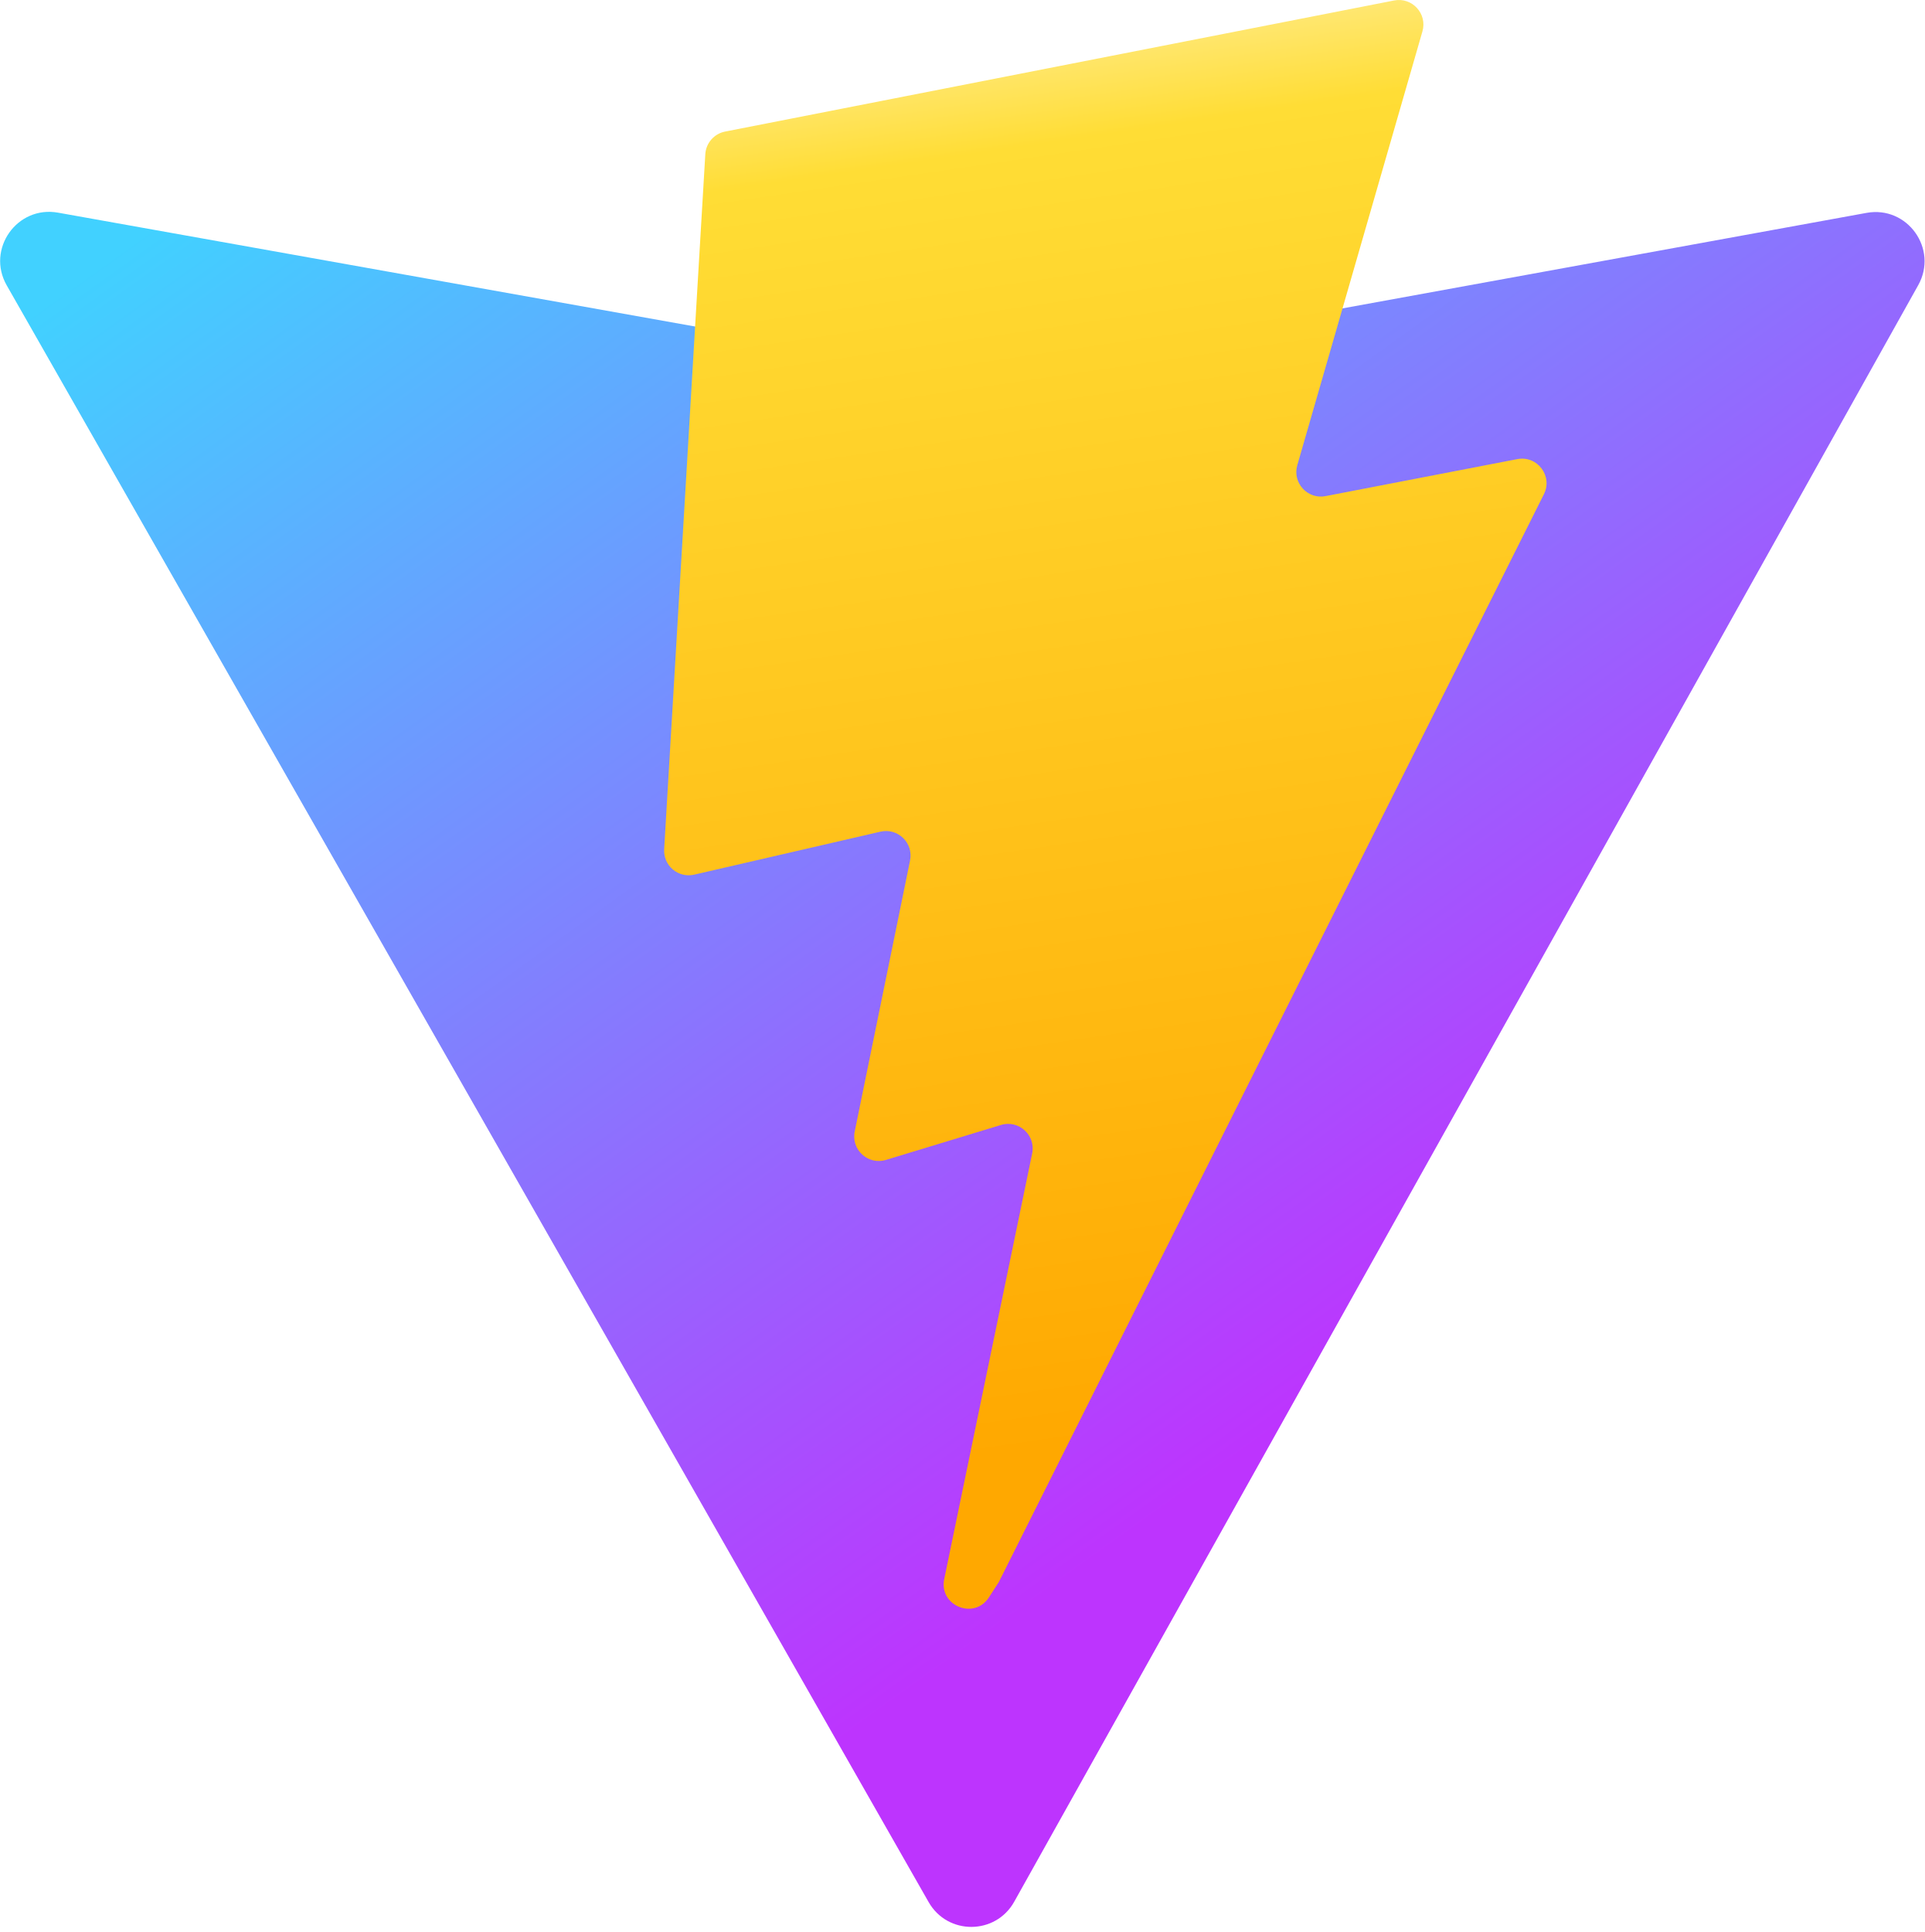
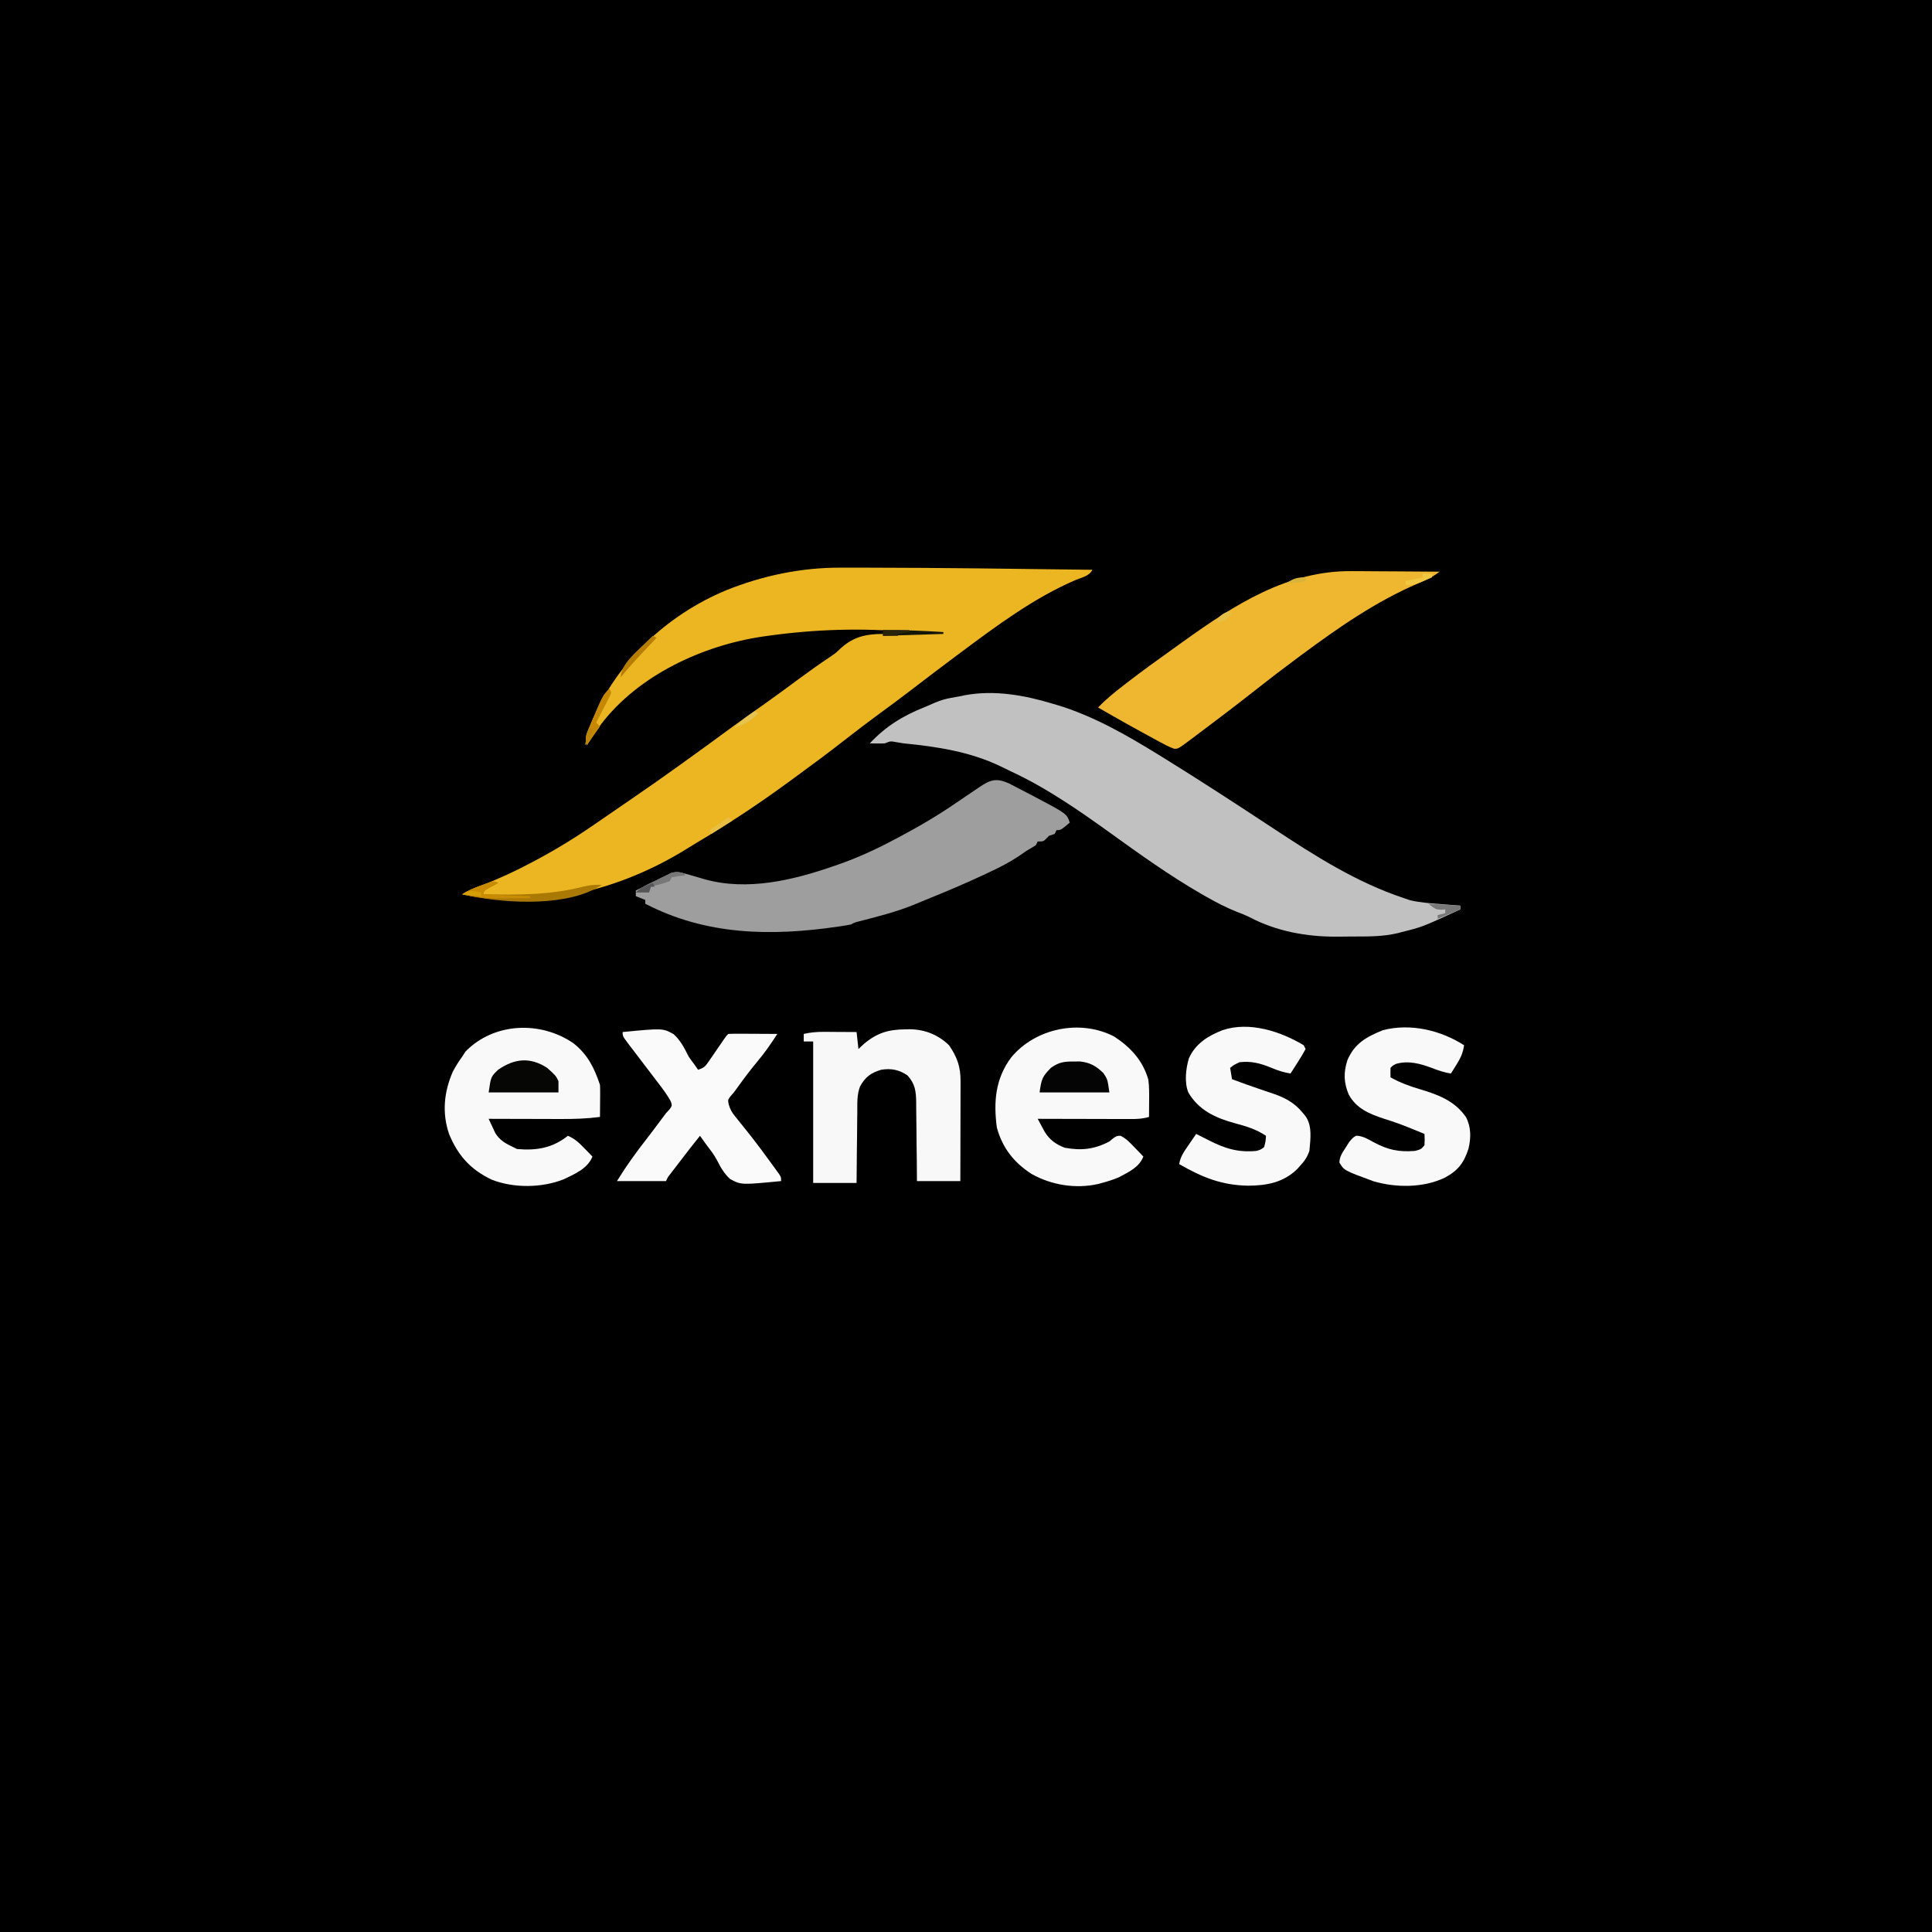
- <svg xmlns="http://www.w3.org/2000/svg" aria-hidden="true" role="img" class="iconify iconify--logos" width="31.88" height="32" preserveAspectRatio="xMidYMid meet" viewBox="0 0 256 257">
-   <defs>
-     <linearGradient id="IconifyId1813088fe1fbc01fb466" x1="-.828%" x2="57.636%" y1="7.652%" y2="78.411%">
-       <stop offset="0%" stop-color="#41D1FF" />
-       <stop offset="100%" stop-color="#BD34FE" />
-     </linearGradient>
-     <linearGradient id="IconifyId1813088fe1fbc01fb467" x1="43.376%" x2="50.316%" y1="2.242%" y2="89.03%">
-       <stop offset="0%" stop-color="#FFEA83" />
-       <stop offset="8.333%" stop-color="#FFDD35" />
-       <stop offset="100%" stop-color="#FFA800" />
-     </linearGradient>
-   </defs>
-   <path fill="url(#IconifyId1813088fe1fbc01fb466)" d="M255.153 37.938L134.897 252.976c-2.483 4.44-8.862 4.466-11.382.048L.875 37.958c-2.746-4.814 1.371-10.646 6.827-9.67l120.385 21.517a6.537 6.537 0 0 0 2.322-.004l117.867-21.483c5.438-.991 9.574 4.796 6.877 9.62Z" />
-   <path fill="url(#IconifyId1813088fe1fbc01fb467)" d="M185.432.063L96.44 17.501a3.268 3.268 0 0 0-2.634 3.014l-5.474 92.456a3.268 3.268 0 0 0 3.997 3.378l24.777-5.718c2.318-.535 4.413 1.507 3.936 3.838l-7.361 36.047c-.495 2.426 1.782 4.5 4.151 3.78l15.304-4.649c2.372-.72 4.652 1.36 4.15 3.788l-11.698 56.621c-.732 3.542 3.979 5.473 5.943 2.437l1.313-2.028l72.516-144.72c1.215-2.423-.88-5.186-3.54-4.672l-25.505 4.922c-2.396.462-4.435-1.77-3.759-4.114l16.646-57.705c.677-2.35-1.37-4.583-3.769-4.113Z" />
+ <svg xmlns="http://www.w3.org/2000/svg" version="1.1" width="1024" height="1024">
+   <path d="M0 0 C337.92 0 675.84 0 1024 0 C1024 337.92 1024 675.84 1024 1024 C686.08 1024 348.16 1024 0 1024 C0 686.08 0 348.16 0 0 Z " fill="#010000" transform="translate(0,0)" />
+   <path d="M0 0 C0.919 -0.001 1.837 -0.003 2.784 -0.004 C5.887 -0.006 8.99 0.001 12.094 0.008 C13.179 0.009 14.263 0.01 15.381 0.01 C54.786 0.047 94.192 0.644 133.594 1.133 C131.924 4.472 128.1 5.139 124.781 6.508 C102.549 16.049 82.899 30.751 63.594 45.133 C62.635 45.846 62.635 45.846 61.657 46.574 C53.439 52.695 45.285 58.896 37.158 65.138 C31.874 69.185 26.527 73.14 21.156 77.07 C14.888 81.659 8.706 86.339 2.594 91.133 C-6.595 98.333 -15.971 105.259 -25.406 112.133 C-26.18 112.699 -26.954 113.266 -27.752 113.849 C-43.464 125.343 -59.456 135.941 -76.227 145.833 C-77.989 146.884 -79.732 147.968 -81.469 149.062 C-116.455 170.825 -159.786 181.972 -200.406 173.133 C-196.873 170.777 -193.171 169.475 -189.219 168.008 C-180.292 164.605 -171.831 160.625 -163.406 156.133 C-162.679 155.747 -161.952 155.362 -161.203 154.964 C-150.513 149.262 -140.366 143.021 -130.406 136.133 C-129.098 135.236 -127.789 134.341 -126.48 133.445 C-123.125 131.148 -119.777 128.839 -116.431 126.528 C-114.401 125.129 -112.367 123.736 -110.332 122.344 C-101.613 116.378 -92.976 110.31 -84.406 104.133 C-83.358 103.378 -83.358 103.378 -82.289 102.609 C-74.447 96.965 -66.622 91.302 -58.844 85.57 C-52.964 81.239 -47.01 77.023 -41.032 72.831 C-34.69 68.367 -28.457 63.763 -22.227 59.145 C-16.683 55.045 -11.085 51.065 -5.348 47.238 C-2.347 45.182 -2.347 45.182 0.316 42.621 C9.035 34.809 17.161 35.024 28.323 35.164 C31.149 35.125 33.832 34.716 36.594 34.133 C11.52 31.857 -13.5 32.638 -38.406 36.133 C-39.216 36.245 -40.026 36.357 -40.86 36.473 C-72.634 41.087 -106.834 56.864 -126.715 82.843 C-129.393 86.532 -131.925 90.309 -134.406 94.133 C-135.735 90.147 -134.391 87.822 -132.844 84.133 C-132.566 83.46 -132.288 82.787 -132.001 82.094 C-118.508 50.073 -92.338 25.225 -60.381 11.925 C-41.143 4.204 -20.759 -0.05 0 0 Z " fill="#ECB522" transform="translate(445.4062,300.8672)" />
+   <path d="M0 0 C1.093 0.321 1.093 0.321 2.208 0.648 C21.361 6.396 39.062 16.547 56 27 C56.921 27.568 57.841 28.135 58.79 28.72 C78.47 40.886 97.833 53.519 117.15 66.25 C139.189 80.77 160.801 94.575 186 103 C187.659 103.565 187.659 103.565 189.352 104.141 C194.51 105.356 199.662 105.725 204.938 106.125 C206.003 106.211 207.068 106.298 208.166 106.387 C210.777 106.597 213.388 106.802 216 107 C216 107.66 216 108.32 216 109 C195.865 118.31 195.865 118.31 185 121 C184.364 121.175 183.728 121.35 183.073 121.531 C174.981 123.494 166.794 123.372 158.517 123.371 C155.967 123.375 153.419 123.411 150.869 123.449 C134.677 123.559 118.649 120.687 104.196 113.08 C101.964 111.982 99.72 111.096 97.395 110.219 C91.888 108.033 86.774 105.358 81.625 102.438 C80.652 101.887 79.679 101.336 78.676 100.768 C61.819 91.031 45.896 79.625 30.121 68.242 C13.495 56.298 -3.462 44.542 -22.075 35.901 C-23.99 35.005 -25.883 34.071 -27.777 33.133 C-43.89 25.377 -61.355 22.747 -79 21 C-80.249 20.799 -81.498 20.598 -82.785 20.391 C-86.011 19.766 -86.011 19.766 -89 21 C-90.394 21.067 -91.792 21.085 -93.188 21.062 C-95.075 21.032 -95.075 21.032 -97 21 C-88.453 11.883 -79.39 6.358 -67.896 1.771 C-66.023 1.009 -64.179 0.195 -62.332 -0.629 C-59.449 -1.815 -56.928 -2.585 -53.875 -3.125 C-52.665 -3.345 -52.665 -3.345 -51.43 -3.57 C-50.227 -3.783 -50.227 -3.783 -49 -4 C-48.224 -4.168 -47.447 -4.336 -46.647 -4.51 C-30.974 -7.412 -15.016 -4.548 0 0 Z " fill="#C1C1C2" transform="translate(558,373)" />
+   <path d="M0 0 C3.12 1.603 6.237 3.208 9.344 4.836 C10.451 5.411 11.558 5.986 12.699 6.578 C30.769 16.111 30.769 16.111 32.344 20.836 C27.594 24.836 27.594 24.836 25.344 24.836 C25.014 25.496 24.684 26.156 24.344 26.836 C23.354 27.166 22.364 27.496 21.344 27.836 C20.601 28.609 20.601 28.609 19.844 29.398 C18.344 30.836 18.344 30.836 15.344 30.836 C15.014 31.496 14.684 32.156 14.344 32.836 C12.696 33.866 11.023 34.857 9.344 35.836 C7.999 36.76 6.657 37.687 5.316 38.617 C0.349 41.937 -4.816 44.552 -10.219 47.086 C-11.206 47.553 -12.193 48.021 -13.21 48.502 C-23.388 53.268 -33.732 57.615 -44.152 61.821 C-46.202 62.652 -48.243 63.503 -50.281 64.359 C-59.775 68.241 -69.703 70.687 -79.616 73.251 C-81.698 73.78 -81.698 73.78 -83.656 74.836 C-85.033 75.11 -86.417 75.344 -87.805 75.555 C-88.639 75.682 -89.473 75.809 -90.332 75.94 C-125.754 81.134 -160.28 80.647 -192.656 63.836 C-192.656 63.176 -192.656 62.516 -192.656 61.836 C-194.306 61.176 -195.956 60.516 -197.656 59.836 C-197.656 58.846 -197.656 57.856 -197.656 56.836 C-194.271 55.126 -190.872 53.447 -187.469 51.773 C-186.509 51.288 -185.549 50.803 -184.561 50.303 C-183.629 49.848 -182.698 49.394 -181.738 48.926 C-180.885 48.502 -180.031 48.077 -179.152 47.64 C-176.185 46.684 -174.621 46.982 -171.656 47.836 C-170.542 48.145 -169.429 48.455 -168.281 48.773 C-165.865 49.482 -163.448 50.19 -161.031 50.898 C-138.464 57.167 -114.196 51.351 -92.656 43.836 C-92.002 43.612 -91.348 43.388 -90.674 43.157 C-80.218 39.543 -70.418 35.022 -60.656 29.836 C-59.861 29.417 -59.067 28.997 -58.248 28.565 C-47.618 22.93 -37.398 16.951 -27.503 10.109 C-24.157 7.802 -20.782 5.538 -17.406 3.273 C-16.774 2.843 -16.141 2.413 -15.489 1.97 C-9.627 -1.971 -6.534 -2.864 0 0 Z " fill="#9E9E9F" transform="translate(534.6562,415.1641)" />
+   <path d="M0 0 C1.348 0.006 2.695 0.01 4.043 0.013 C7.538 0.024 11.033 0.053 14.528 0.087 C18.115 0.118 21.702 0.131 25.289 0.146 C32.289 0.178 39.289 0.229 46.289 0.293 C42.754 3.065 39.104 4.771 34.977 6.48 C12.587 16.078 -7.203 29.836 -26.711 44.293 C-27.755 45.065 -27.755 45.065 -28.82 45.852 C-36.423 51.481 -43.935 57.215 -51.357 63.081 C-61.645 71.205 -72.105 79.108 -82.586 86.98 C-83.258 87.486 -83.93 87.991 -84.623 88.511 C-92.387 94.328 -92.387 94.328 -94.561 94.093 C-97.219 93.104 -99.616 91.853 -102.105 90.492 C-103.144 89.927 -104.182 89.362 -105.252 88.779 C-106.332 88.186 -107.411 87.592 -108.523 86.98 C-109.591 86.398 -110.659 85.816 -111.76 85.217 C-117.109 82.296 -122.433 79.34 -127.711 76.293 C-128.442 75.875 -129.173 75.458 -129.926 75.027 C-131.521 74.116 -133.116 73.204 -134.711 72.293 C-130.637 68.003 -126.205 64.4 -121.523 60.793 C-120.735 60.183 -119.946 59.573 -119.133 58.944 C-111.515 53.085 -103.754 47.436 -95.922 41.868 C-93.731 40.307 -91.547 38.736 -89.363 37.164 C-62.486 17.886 -34.176 -0.419 0 0 Z " fill="#EFB62F" transform="translate(716.7109,302.707)" />
+   <path d="M0 0 C7.502 5.945 11.016 13.049 14 22 C14.08 23.335 14.108 24.674 14.098 26.012 C14.093 27.148 14.093 27.148 14.088 28.307 C14.075 29.485 14.075 29.485 14.062 30.688 C14.058 31.485 14.053 32.282 14.049 33.104 C14.037 35.069 14.019 37.035 14 39 C7.022 39.916 0.217 40.132 -6.816 40.098 C-8.462 40.096 -8.462 40.096 -10.141 40.093 C-13.615 40.088 -17.089 40.075 -20.562 40.062 C-22.93 40.057 -25.298 40.053 -27.666 40.049 C-33.444 40.038 -39.222 40.021 -45 40 C-44.268 41.609 -43.518 43.211 -42.762 44.809 C-42.138 46.147 -42.138 46.147 -41.503 47.513 C-39.177 51.361 -35.978 53.112 -32 55 C-31.01 55.495 -31.01 55.495 -30 56 C-19.641 56.918 -11.241 55.522 -3 49 C0.681 50.536 2.988 52.782 5.75 55.625 C6.549 56.442 7.348 57.26 8.172 58.102 C8.775 58.728 9.378 59.355 10 60 C7.593 66.294 0.515 69.341 -5.293 72.082 C-16.938 76.655 -31.697 76.812 -43.352 72.262 C-54.576 66.915 -61.306 59.478 -66 48 C-69.799 36.82 -68.678 25.704 -64 15 C-62.516 12.177 -60.86 9.588 -59 7 C-58.443 6.134 -57.886 5.268 -57.312 4.375 C-42.17 -11.177 -17.371 -12.009 0 0 Z " fill="#FAF9FA" transform="translate(304,553)" />
+   <path d="M0 0 C8.689 5.709 15.163 12.649 18.09 22.883 C18.582 26.734 18.542 30.536 18.5 34.414 C18.495 35.202 18.491 35.991 18.486 36.803 C18.475 38.736 18.457 40.669 18.438 42.602 C15.205 43.564 12.3 43.723 8.935 43.715 C7.834 43.715 6.733 43.715 5.599 43.715 C4.416 43.71 3.234 43.705 2.016 43.699 C0.801 43.698 -0.415 43.696 -1.667 43.695 C-5.549 43.689 -9.431 43.677 -13.312 43.664 C-15.944 43.659 -18.576 43.654 -21.207 43.65 C-27.659 43.639 -34.111 43.623 -40.562 43.602 C-39.795 45.044 -39.02 46.482 -38.242 47.918 C-37.811 48.719 -37.381 49.52 -36.937 50.346 C-34.264 54.732 -31.11 56.976 -26.312 58.914 C-17.484 60.533 -10.583 59.809 -2.562 55.602 C-1.89 55.041 -1.217 54.48 -0.523 53.902 C1.438 52.602 1.438 52.602 3.359 52.598 C6.406 54.069 8.351 56.235 10.688 58.664 C11.58 59.583 12.472 60.502 13.391 61.449 C14.066 62.159 14.742 62.87 15.438 63.602 C13.215 69.381 7.632 71.771 2.438 74.602 C-0.518 75.838 -3.463 76.804 -6.562 77.602 C-7.181 77.773 -7.8 77.944 -8.437 78.121 C-20.415 80.831 -33.193 78.753 -43.75 72.852 C-53.089 66.859 -59.213 59.137 -62.211 48.246 C-64.038 34.5 -63.001 22.222 -54.5 10.922 C-41.725 -4.377 -18.09 -9.413 0 0 Z " fill="#F9F9FA" transform="translate(590.5625,549.3984)" />
+   <path d="M0 0 C0.764 -0.01 1.528 -0.02 2.316 -0.031 C10.154 0.09 17.192 2.931 22.875 8.438 C27.151 14.597 29.005 19.829 28.989 27.308 C28.988 29.079 28.988 29.079 28.988 30.886 C28.983 32.156 28.978 33.426 28.973 34.734 C28.971 36.038 28.97 37.342 28.968 38.686 C28.965 42.145 28.955 45.603 28.944 49.062 C28.933 52.595 28.929 56.128 28.924 59.66 C28.913 66.586 28.896 73.512 28.875 80.438 C21.285 80.438 13.695 80.438 5.875 80.438 C5.849 76.898 5.823 73.358 5.797 69.711 C5.758 66.275 5.713 62.84 5.667 59.405 C5.639 57.021 5.618 54.637 5.604 52.252 C5.583 48.821 5.536 45.392 5.484 41.961 C5.483 40.898 5.482 39.835 5.481 38.741 C5.361 32.684 4.96 29.026 0.875 24.438 C-3.574 21.404 -7.836 20.566 -13.125 21.438 C-18.525 23.087 -21.463 25.182 -24.26 30.229 C-25.975 34.608 -25.729 39.195 -25.734 43.84 C-25.751 44.918 -25.767 45.995 -25.784 47.106 C-25.833 50.529 -25.854 53.952 -25.875 57.375 C-25.903 59.704 -25.933 62.033 -25.965 64.361 C-26.042 70.054 -26.083 75.744 -26.125 81.438 C-33.715 81.438 -41.305 81.438 -49.125 81.438 C-49.125 56.688 -49.125 31.938 -49.125 6.438 C-50.775 6.438 -52.425 6.438 -54.125 6.438 C-54.125 5.117 -54.125 3.797 -54.125 2.438 C-50.551 1.619 -47.268 1.319 -43.605 1.34 C-42.584 1.343 -41.562 1.346 -40.51 1.35 C-39.455 1.358 -38.4 1.366 -37.312 1.375 C-36.238 1.38 -35.164 1.384 -34.057 1.389 C-31.413 1.4 -28.769 1.417 -26.125 1.438 C-25.795 4.407 -25.465 7.378 -25.125 10.438 C-24.156 9.53 -23.186 8.623 -22.188 7.688 C-15.082 1.762 -9.167 0.087 0 0 Z " fill="#F8F8F8" transform="translate(480.125,545.5625)" />
+   <path d="M0 0 C21.311 -2.058 21.311 -2.058 27.085 1.163 C30.73 4.493 32.815 8.63 35 13 C36.012 14.459 37.047 15.902 38.125 17.312 C39.053 18.643 39.053 18.643 40 20 C43.441 18.853 43.893 18.119 45.883 15.219 C46.41 14.459 46.937 13.7 47.48 12.918 C48.295 11.721 48.295 11.721 49.125 10.5 C50.21 8.927 51.296 7.354 52.383 5.781 C52.861 5.081 53.34 4.38 53.833 3.658 C55 2 55 2 56 1 C57.927 0.913 59.857 0.893 61.785 0.902 C62.955 0.906 64.125 0.909 65.33 0.912 C66.562 0.92 67.793 0.929 69.062 0.938 C70.916 0.944 70.916 0.944 72.807 0.951 C75.871 0.963 78.936 0.979 82 1 C78.751 5.991 75.484 10.827 71.625 15.375 C67.79 19.981 64.214 24.717 60.727 29.59 C59 32 59 32 57.211 34.004 C55.751 35.955 55.751 35.955 56.255 38.388 C57.036 41.127 57.919 42.599 59.703 44.793 C60.266 45.497 60.828 46.202 61.408 46.928 C62.016 47.673 62.624 48.419 63.25 49.188 C64.521 50.783 65.789 52.381 67.055 53.98 C67.705 54.802 68.356 55.624 69.026 56.47 C72.233 60.581 75.315 64.779 78.375 69 C78.94 69.771 79.505 70.542 80.087 71.337 C80.86 72.408 80.86 72.408 81.648 73.5 C82.332 74.444 82.332 74.444 83.029 75.406 C84 77 84 77 84 79 C62.796 81.048 62.796 81.048 56.963 77.901 C53.803 75.063 51.853 71.558 49.958 67.797 C48.393 64.861 46.386 62.336 44.375 59.688 C43.248 58.126 42.122 56.564 41 55 C37.36 59.503 33.833 64.091 30.312 68.688 C29.719 69.459 29.125 70.231 28.514 71.025 C27.666 72.132 27.666 72.132 26.801 73.262 C26.03 74.267 26.03 74.267 25.243 75.292 C23.938 76.986 23.938 76.986 23 79 C14.42 79 5.84 79 -3 79 C1.807 71.163 7.059 63.873 12.718 56.649 C14.825 53.938 16.882 51.189 18.938 48.438 C19.648 47.487 20.358 46.537 21.09 45.559 C22.035 44.292 22.035 44.292 23 43 C23.62 42.331 24.24 41.662 24.879 40.973 C26.27 39.031 26.27 39.031 25.523 36.707 C23.507 33.124 21.134 29.938 18.625 26.688 C18.101 25.998 17.578 25.309 17.038 24.599 C15.364 22.396 13.682 20.198 12 18 C9.744 15.047 7.495 12.087 5.25 9.125 C4.725 8.441 4.2 7.758 3.659 7.053 C0 2.226 0 2.226 0 0 Z " fill="#FAFAFA" transform="translate(330,547)" />
+   <path d="M0 0 C-0.578 4.062 -1.891 6.848 -4.062 10.312 C-4.61 11.196 -5.158 12.079 -5.723 12.988 C-6.144 13.652 -6.566 14.316 -7 15 C-10.615 14.377 -13.788 13.366 -17.188 12 C-23.404 9.701 -29.549 8.014 -36.062 9.875 C-37.94 10.854 -37.94 10.854 -39 12 C-39.041 13.666 -39.043 15.334 -39 17 C-33.89 19.874 -28.802 21.729 -23.188 23.375 C-13.51 26.288 -4.986 29.488 0.977 38.07 C3.768 43.334 3.69 49.069 2.352 54.754 C-0.079 62.389 -3.234 66.426 -10.242 70.211 C-21.645 75.624 -35.923 75.596 -47.965 72.117 C-63.621 66.355 -63.621 66.355 -66.094 62.133 C-65.952 58.912 -64.55 56.996 -62.812 54.312 C-62.2 53.339 -61.588 52.366 -60.957 51.363 C-59 49 -59 49 -57.199 47.957 C-53.71 48.025 -50.991 49.736 -48 51.375 C-40.377 55.457 -34.684 56.694 -26 56 C-22.794 55.135 -22.794 55.135 -21 53 C-20.849 49.922 -20.849 49.922 -21 47 C-23.248 46.079 -25.498 45.162 -27.75 44.25 C-28.431 43.974 -29.112 43.698 -29.813 43.414 C-33.937 41.764 -38.064 40.307 -42.312 39 C-50.12 36.411 -56.991 33.657 -61.125 26.188 C-63.811 19.834 -63.956 14.341 -61.812 7.812 C-57.943 -1.071 -51.775 -4.418 -43 -8 C-28.4 -11.751 -12.43 -7.985 0 0 Z " fill="#F9F9FA" transform="translate(776,554)" />
+   <path d="M0 0 C0.495 0.99 0.495 0.99 1 2 C-0.245 4.29 -1.526 6.442 -2.938 8.625 C-3.324 9.236 -3.71 9.847 -4.107 10.477 C-5.064 11.989 -6.031 13.495 -7 15 C-10.584 14.385 -13.713 13.408 -17.062 12 C-22.725 9.627 -27.78 8.261 -34 9 C-36.925 10.351 -36.925 10.351 -39 12 C-38.67 13.98 -38.34 15.96 -38 18 C-36.521 18.543 -35.042 19.084 -33.562 19.625 C-32.57 19.989 -31.577 20.352 -30.555 20.727 C-27.941 21.663 -25.325 22.573 -22.695 23.461 C-21.951 23.715 -21.206 23.97 -20.439 24.232 C-18.967 24.734 -17.493 25.229 -16.016 25.717 C-9.925 27.808 -4.832 30.554 -0.688 35.625 C-0.196 36.215 0.295 36.806 0.801 37.414 C4.678 42.541 3.55 49.888 3 56 C1.884 59.278 0.357 61.487 -2 64 C-2.496 64.55 -2.993 65.101 -3.504 65.668 C-10.8 72.788 -19.594 74.378 -29.438 74.438 C-43.594 74.215 -53.908 69.955 -66 63 C-65.377 58.925 -63.235 56.105 -60.938 52.75 C-60.204 51.672 -59.471 50.595 -58.715 49.484 C-58.149 48.665 -57.583 47.845 -57 47 C-54.871 48.06 -52.748 49.13 -50.633 50.219 C-41.886 54.688 -34.967 56.944 -25 56 C-22.693 55.301 -22.693 55.301 -21 54 C-20.184 50.941 -20.184 50.941 -20 48 C-25.05 44.579 -30.571 42.914 -36.418 41.355 C-46.655 38.572 -55.596 34.501 -61.105 25.117 C-63.368 19.761 -62.482 12.441 -60.871 6.941 C-57.364 -0.876 -50.726 -4.985 -43 -8 C-28.767 -12.775 -12.199 -7.324 0 0 Z " fill="#F9F9FA" transform="translate(691,554)" />
+   <path d="M0 0 C4.519 4.038 4.519 4.038 6 7 C6 8.98 6 10.96 6 13 C-6.21 13 -18.42 13 -31 13 C-29.817 4.716 -29.817 4.716 -26 1 C-17.293 -5.014 -8.994 -5.864 0 0 Z " fill="#060605" transform="translate(290,566)" />
+   <path d="M0 0 C1.185 -0.008 2.369 -0.015 3.59 -0.023 C8.901 0.586 12.083 2.418 15.875 6.125 C18.062 9.375 18.062 9.375 19.062 16.375 C6.853 16.375 -5.357 16.375 -17.938 16.375 C-16.944 9.418 -16.596 8.034 -11.938 3.375 C-7.908 0.407 -4.969 -0.032 0 0 Z " fill="#050404" transform="translate(568.9375,562.625)" />
+   <path d="M0 0 C-1.79 0.977 -3.581 1.953 -5.371 2.93 C-7.166 3.914 -7.166 3.914 -8 6 C10.184 6.338 27.521 6.479 45.254 1.906 C48.683 1.077 51.496 0.825 55 1 C37.613 12.591 5.74 10.898 -13.974 7.068 C-15.652 6.724 -17.326 6.364 -19 6 C-15.781 3.854 -12.549 2.602 -8.938 1.312 C-8.3 1.075 -7.663 0.837 -7.006 0.592 C-2.241 -1.12 -2.241 -1.12 0 0 Z " fill="#AA7903" transform="translate(264,468)" />
+   <path d="M0 0 C-1.79 0.977 -3.581 1.953 -5.371 2.93 C-7.166 3.914 -7.166 3.914 -8 6 C0.25 6.33 8.5 6.66 17 7 C17 7.33 17 7.66 17 8 C13.063 8.059 9.125 8.094 5.188 8.125 C3.537 8.15 3.537 8.15 1.854 8.176 C-5.325 8.218 -11.991 7.563 -19 6 C-15.781 3.854 -12.549 2.602 -8.938 1.312 C-8.3 1.075 -7.663 0.837 -7.006 0.592 C-2.241 -1.12 -2.241 -1.12 0 0 Z " fill="#C98C01" transform="translate(264,468)" />
+   <path d="M0 0 C0.33 0.66 0.66 1.32 1 2 C0.379 3.696 0.379 3.696 -0.652 5.695 C-1.017 6.411 -1.381 7.126 -1.756 7.863 C-2.146 8.61 -2.536 9.356 -2.938 10.125 C-3.324 10.879 -3.71 11.633 -4.107 12.41 C-5.065 14.277 -6.031 16.139 -7 18 C-6.34 18.66 -5.68 19.32 -5 20 C-7.31 23.3 -9.62 26.6 -12 30 C-13.329 26.014 -11.984 23.691 -10.438 20 C-10.166 19.337 -9.894 18.673 -9.615 17.99 C-3.589 3.589 -3.589 3.589 0 0 Z " fill="#C68803" transform="translate(323,365)" />
+   <path d="M0 0 C10.711 -0.155 21.315 0.322 32 1 C32 1.33 32 1.66 32 2 C16.16 2.495 16.16 2.495 0 3 C0 2.01 0 1.02 0 0 Z " fill="#141707" transform="translate(468,334)" />
+   <path d="M0 0 C0.66 0.33 1.32 0.66 2 1 C1.602 1.423 1.204 1.846 0.794 2.282 C-1.035 4.228 -2.861 6.176 -4.688 8.125 C-5.313 8.79 -5.939 9.455 -6.584 10.141 C-10.192 13.995 -13.665 17.907 -17 22 C-17 14.986 -8.188 8.072 -3.438 3.312 C-2.297 2.203 -1.153 1.097 0 0 Z " fill="#B67E01" transform="translate(346,337)" />
+   <path d="M0 0 C0 0.33 0 0.66 0 1 C-1.134 1.124 -2.269 1.248 -3.438 1.375 C-5.201 1.684 -5.201 1.684 -7 2 C-7.33 2.66 -7.66 3.32 -8 4 C-10.754 5.04 -13.418 5.89 -16.312 6.438 C-16.869 6.623 -17.426 6.809 -18 7 C-18.33 7.99 -18.66 8.98 -19 10 C-21.31 10 -23.62 10 -26 10 C-22.805 6.805 -18.73 5.257 -14.688 3.312 C-13.832 2.884 -12.977 2.455 -12.096 2.014 C-11.264 1.613 -10.432 1.213 -9.574 0.801 C-8.817 0.431 -8.06 0.062 -7.28 -0.319 C-4.51 -1.146 -2.754 -0.762 0 0 Z " fill="#787778" transform="translate(363,463)" />
+   <path d="M0 0 C5.61 0.33 11.22 0.66 17 1 C17 1.66 17 2.32 17 3 C13.04 4.65 9.08 6.3 5 8 C5 7.34 5 6.68 5 6 C6.32 5.67 7.64 5.34 9 5 C9 4.34 9 3.68 9 3 C8.258 3.062 7.515 3.124 6.75 3.188 C4 3 4 3 0 0 Z " fill="#787879" transform="translate(757,479)" />
+   <path d="M0 0 C1.65 0 3.3 0 5 0 C5 0.66 5 1.32 5 2 C3.42 2.675 1.836 3.34 0.25 4 C-1.073 4.557 -1.073 4.557 -2.422 5.125 C-5 6 -5 6 -9 6 C-9 5.34 -9 4.68 -9 4 C-6.03 3.34 -3.06 2.68 0 2 C0 1.34 0 0.68 0 0 Z " fill="#F2C741" transform="translate(754,304)" />
+   <path d="M0 0 C4.62 0 9.24 0 14 0 C14 0.33 14 0.66 14 1 C12.02 1.33 10.04 1.66 8 2 C8 2.33 8 2.66 8 3 C5.36 3 2.72 3 0 3 C0 2.01 0 1.02 0 0 Z " fill="#2A230B" transform="translate(468,334)" />
+   <path d="M0 0 C0.66 0.66 1.32 1.32 2 2 C-1.63 4.31 -5.26 6.62 -9 9 C-9.33 8.34 -9.66 7.68 -10 7 C-9.362 6.578 -8.724 6.157 -8.066 5.723 C-7.24 5.175 -6.414 4.627 -5.562 4.062 C-4.739 3.517 -3.915 2.972 -3.066 2.41 C-1.1 1.162 -1.1 1.162 0 0 Z " fill="#E9BF43" transform="translate(386,433)" />
+   <path d="M0 0 C0.66 0.33 1.32 0.66 2 1 C-1.626 5.007 -5.989 7.139 -11 9 C-7.566 5.364 -4.203 2.639 0 0 Z " fill="#E5C451" transform="translate(400,377)" />
+   <path d="M0 0 C0 0.66 0 1.32 0 2 C-3.3 1.67 -6.6 1.34 -10 1 C-6.15 -1.567 -4.414 -0.833 0 0 Z " fill="#D49E06" transform="translate(255,473)" />
+   <path d="M0 0 C0.33 0.66 0.66 1.32 1 2 C0.34 2 -0.32 2 -1 2 C-1.33 2.99 -1.66 3.98 -2 5 C-4.31 5 -6.62 5 -9 5 C-6.353 2.353 -3.438 1.401 0 0 Z " fill="#565557" transform="translate(346,468)" />
+   <path d="M0 0 C0 0.66 0 1.32 0 2 C-3.38 3.04 -6.478 3.08 -10 3 C-6.262 0.508 -4.523 0 0 0 Z " fill="#D8B43A" transform="translate(692,306)" />
+   <path d="M0 0 C0.66 0 1.32 0 2 0 C1.504 4.468 1.31 5.69 -2 9 C-1.34 6.03 -0.68 3.06 0 0 Z " fill="#B98607" transform="translate(312,386)" />
+   <path d="M0 0 C0.66 0.33 1.32 0.66 2 1 C-0.528 3.799 -2.204 5.458 -6 6 C-5 3 -5 3 -2.562 1.25 C-1.717 0.838 -0.871 0.425 0 0 Z " fill="#E6C046" transform="translate(651,324)" />
</svg>
